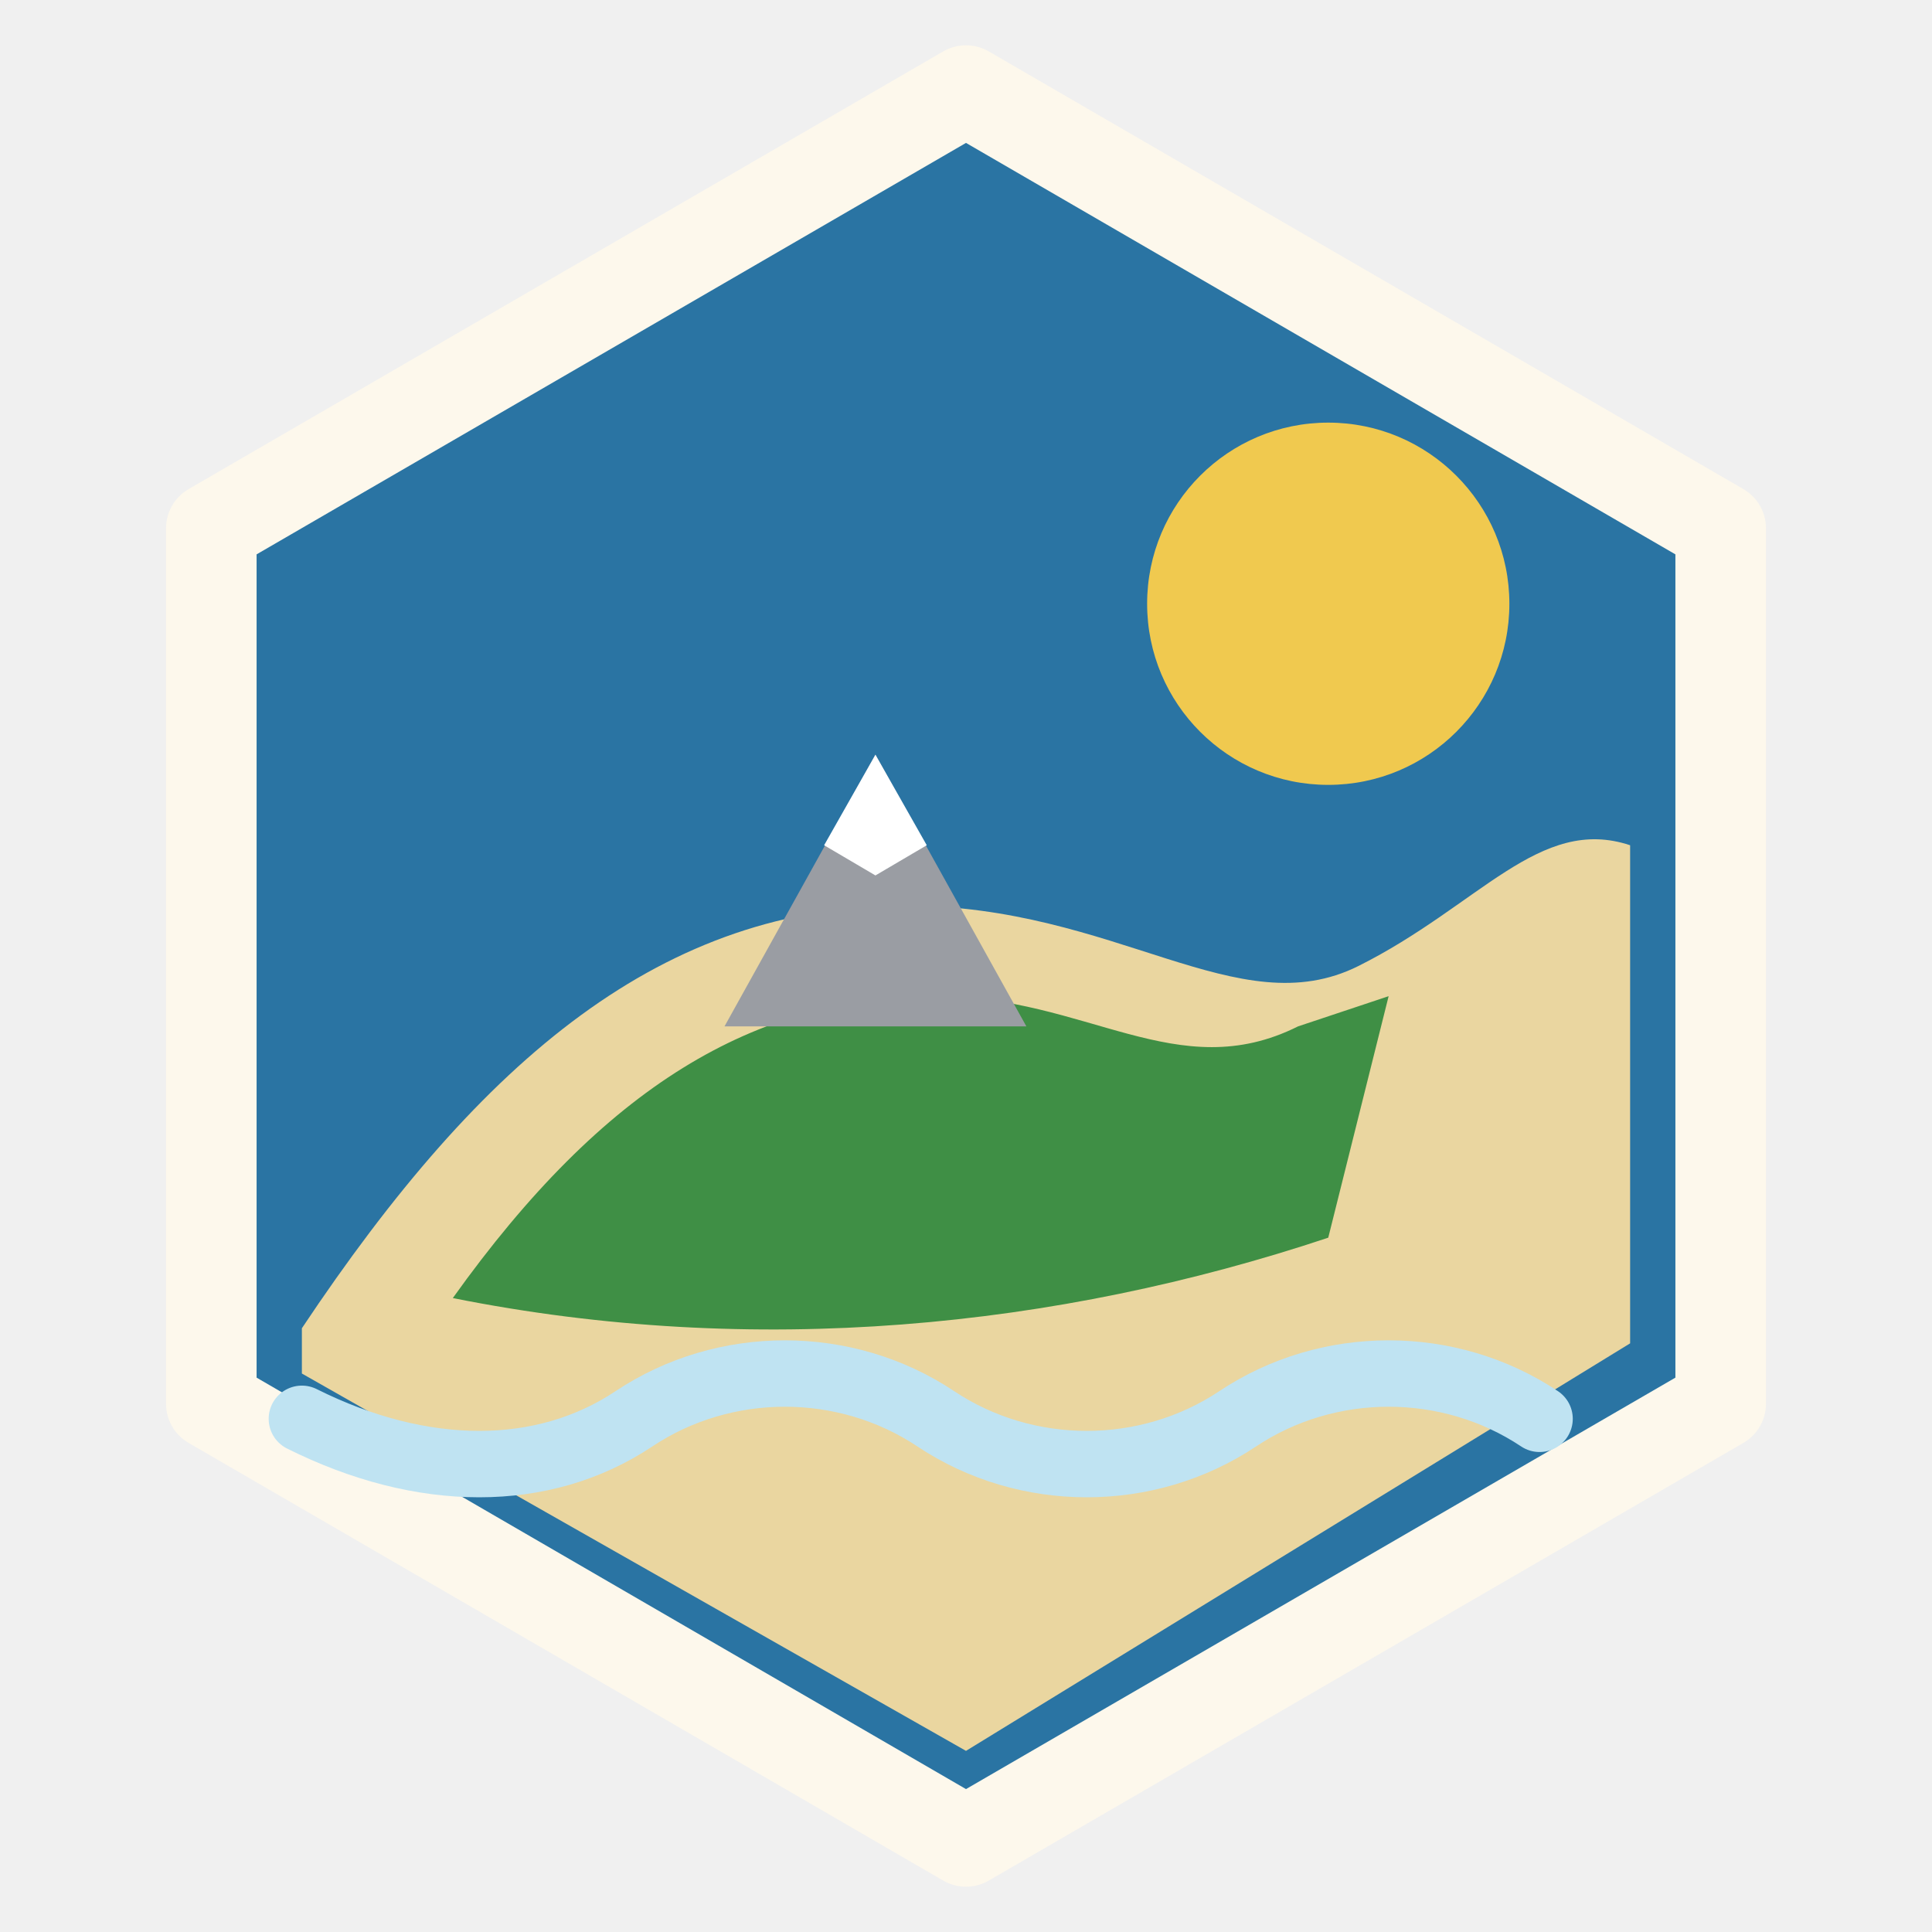
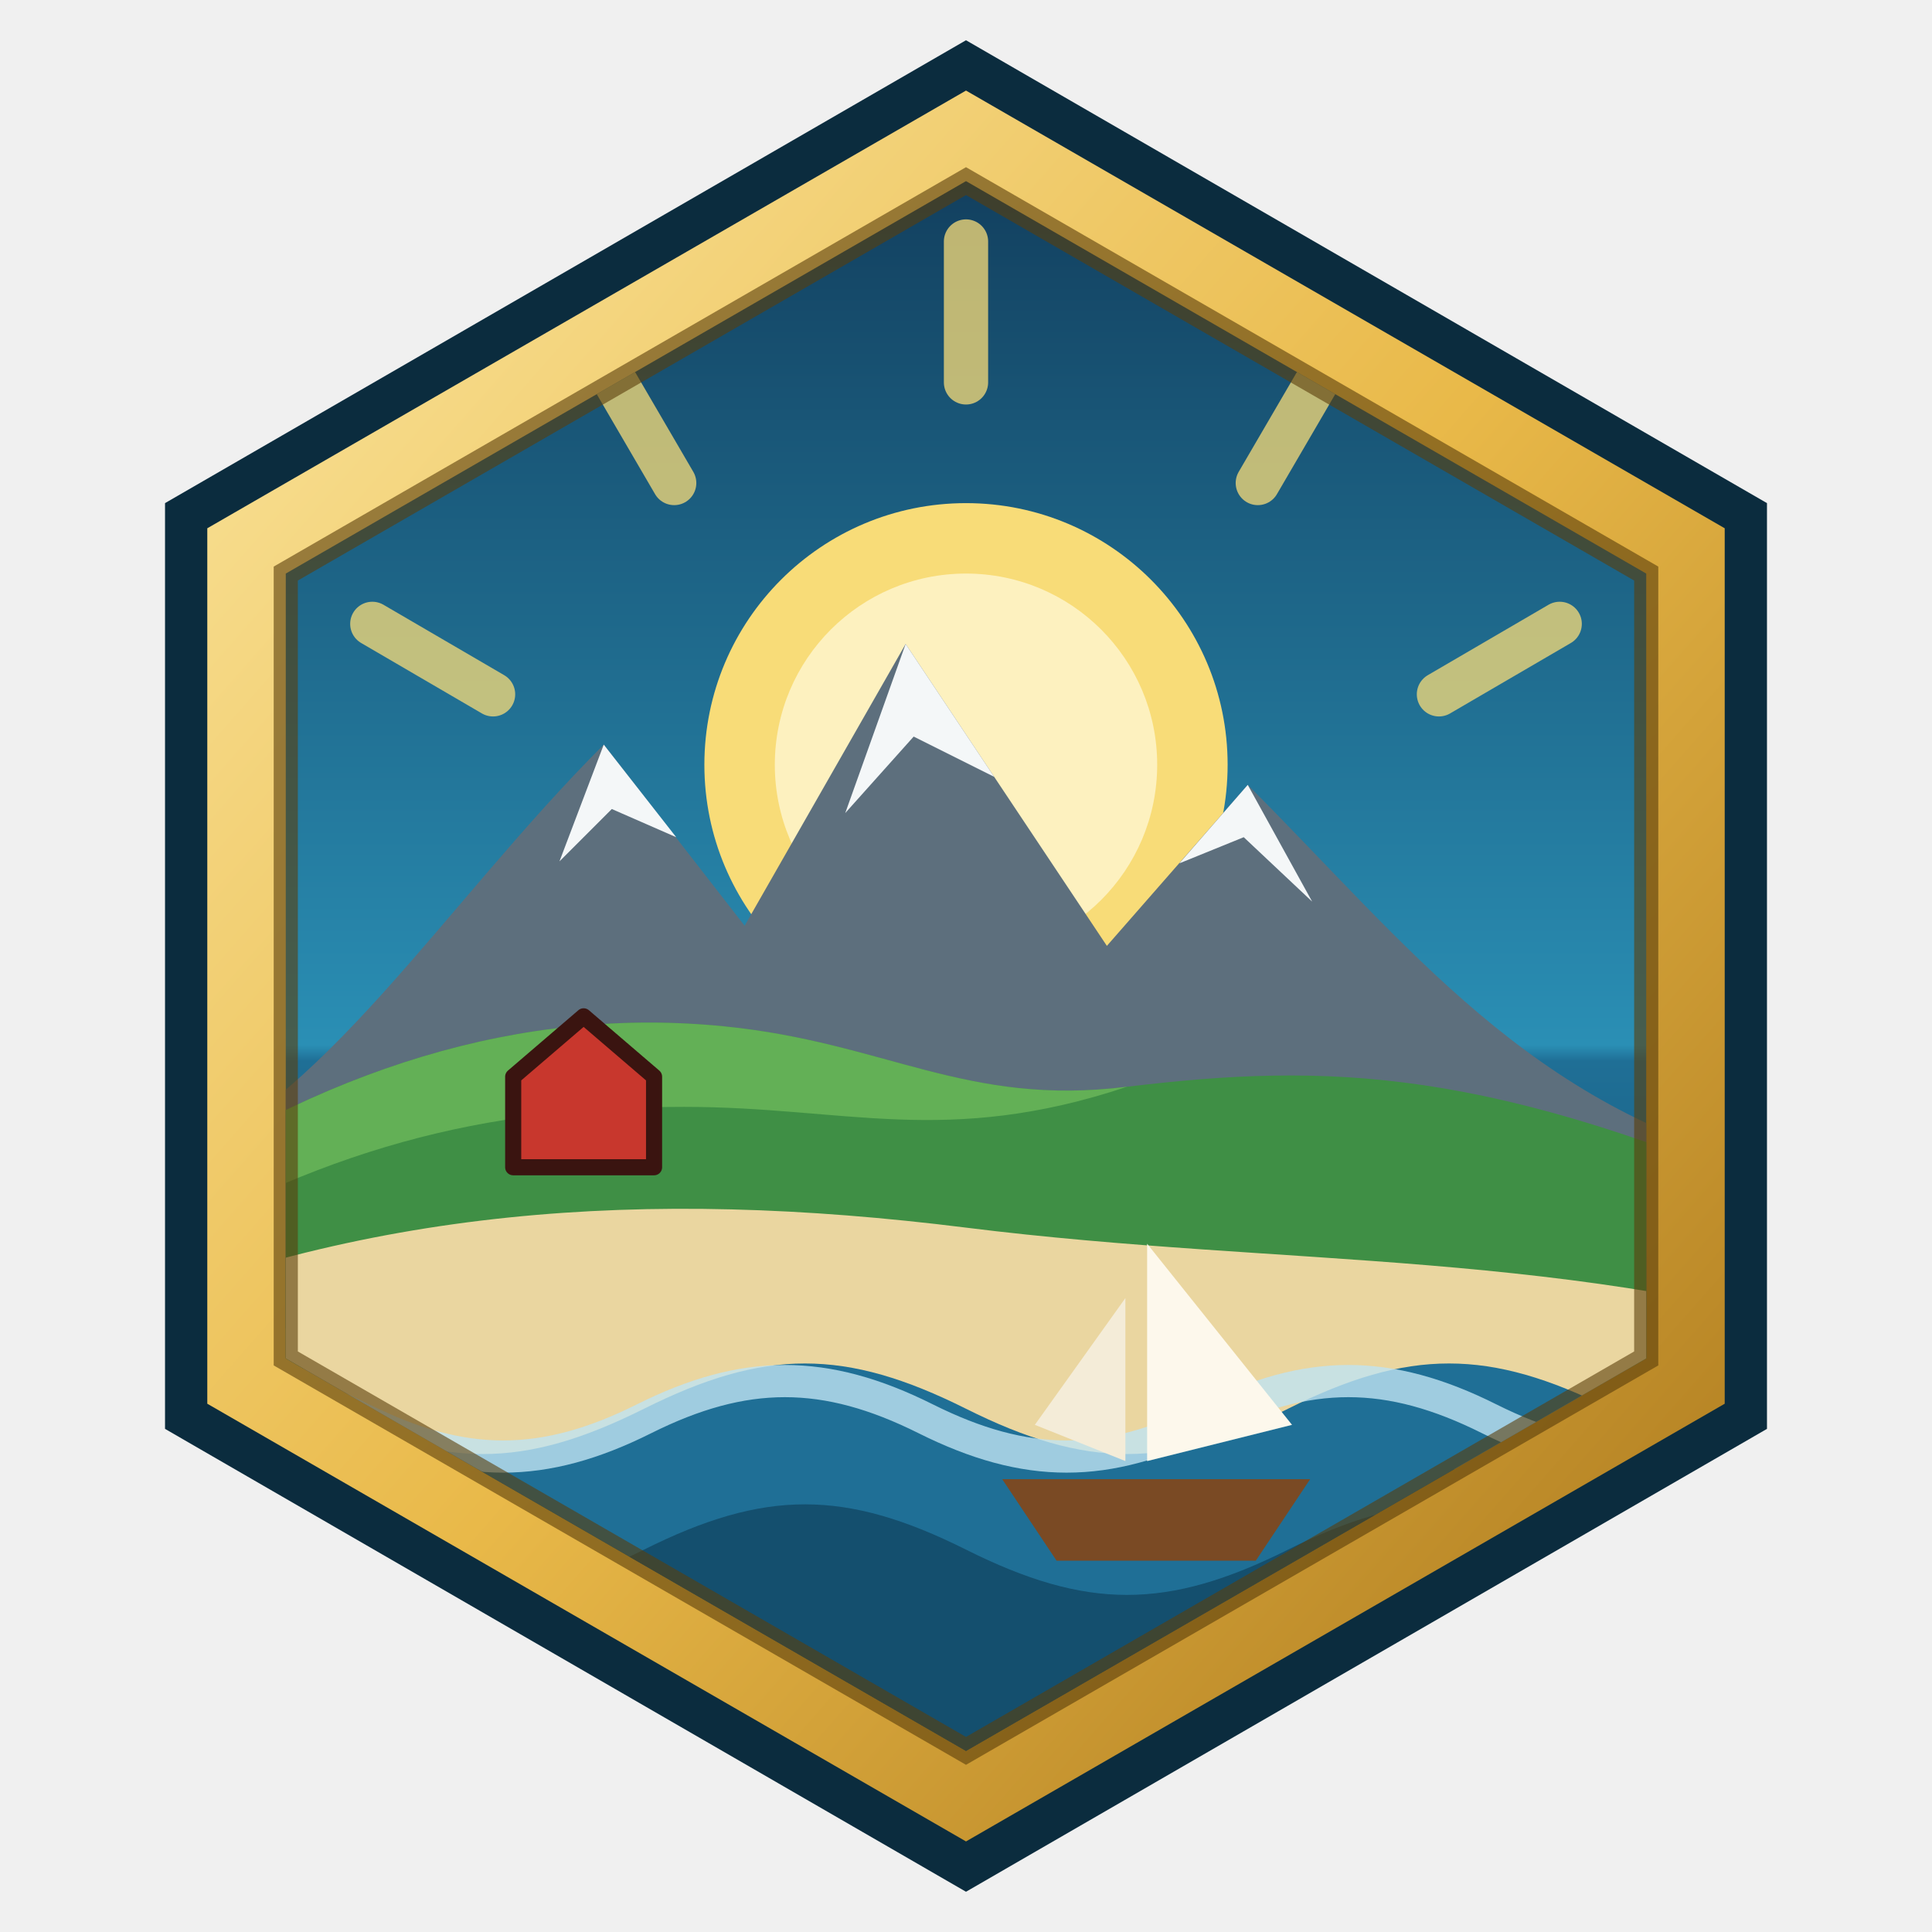
- <svg xmlns="http://www.w3.org/2000/svg" viewBox="0 0 64 64">
-   <path d="M32 3 57 17.5v29L32 61 7 46.5v-29z" fill="#2a74a3" stroke="#fdf8ec" stroke-width="3" stroke-linejoin="round" />
-   <circle cx="44" cy="20" r="6" fill="#f0c94f" />
-   <path d="M10 44c6-9 12-14 20-14 7 0 11 4 15 2 4-2 6-5 9-4v16.5L32 58 10 45.5z" fill="#ead6a0" />
-   <path d="M15 43c5-7 10-10 16-10 5 0 8 3 12 1l3-1-2 8c-9 3-19 4-29 2z" fill="#3f8f45" />
-   <path d="m24 34 5-9 5 9z" fill="#9a9da3" />
-   <path d="m27.3 28 1.7-3 1.7 3-1.7 1z" fill="#fff" />
-   <path d="M10 47c4 2 8 2 11 0s7-2 10 0 7 2 10 0 7-2 10 0" fill="none" stroke="#bfe3f2" stroke-width="2.2" stroke-linecap="round" />
+ <svg xmlns="http://www.w3.org/2000/svg" viewBox="0 0 96 96">
+   <defs>
+     <linearGradient id="sky" x1="0" y1="0" x2="0" y2="1">
+       <stop offset="0" stop-color="#123f5e" />
+       <stop offset=".55" stop-color="#2a8fb5" />
+       <stop offset=".56" stop-color="#1f6f96" />
+       <stop offset="1" stop-color="#0f3d55" />
+     </linearGradient>
+     <linearGradient id="rim" x1="0" y1="0" x2="1" y2="1">
+       <stop offset="0" stop-color="#fbe7a1" />
+       <stop offset=".5" stop-color="#e9b949" />
+       <stop offset="1" stop-color="#a8751a" />
+     </linearGradient>
+     <clipPath id="hex">
+       <path d="M48 9 81.8 28.5v39L48 87 14.2 67.500v-39z" />
+     </clipPath>
+   </defs>
+   <path d="M48 2 87.800 25v46L48 94 8.200 71V25z" fill="#0b2c3e" />
+   <path d="M48 4.500 85.700 26.250v43.500L48 91.500 10.300 69.750v-43.500z" fill="url(#rim)" />
+   <path d="M48 9 81.800 28.500v39L48 87 14.200 67.500v-39z" fill="url(#sky)" />
+   <g clip-path="url(#hex)">
+     <g stroke="#f8dc78" stroke-width="2.200" stroke-linecap="round" opacity=".75">
+       <path d="M48 12v7M30 18l3.500 6M66 18l-3.500 6M18.500 31l6 3.500M77.500 31l-6 3.500" />
+     </g>
+     <circle cx="48" cy="38" r="13" fill="#f8dc78" />
+     <circle cx="48" cy="38" r="9.500" fill="#fdf1bf" />
+     <path d="M8 58c8-3 14-13 22-21l7 9 8-14 10 15 7-8c8 8 14 16 26 19v8H8z" fill="#5d6f7d" />
+     <path d="m30 37 3.600 4.600-3.200-1.400-2.600 2.600zM45 32l4.400 6.600-4-2-3.400 3.800zM62 39l-3.400 3.900 3.200-1.300 3.400 3.200z" fill="#f4f7f8" />
+     <path d="M6 60c10-7 20-10 30-9 8 .800 12 4 20 3 10-1.200 18-1 34 6v8H6z" fill="#3f8f45" />
+     <path d="M6 60c10-7 20-10 30-9 8 .800 12 4 20 3-9 3-14 1-22 1-10 0-18 2-28 8z" fill="#6bb85a" opacity=".8" />
+     <path d="M4 66c14-6 28-7 44-5s30 1 46 6v6H4z" fill="#ead6a0" />
+     <path d="M0 70c6-3 10-3 16 0s10 3 16 0 10-3 16 0 10 3 16 0 10-3 16 0 10 3 16 0v20H0z" fill="#1f6f96" />
+     <path d="M0 77c6-3 10-3 16 0s10 3 16 0 10-3 16 0 10 3 16 0 10-3 16 0 10 3 16 0v14H0z" fill="#144f6e" />
+     <path d="M4 70.500c5-2.500 9-2.500 14 0s9 2.500 14 0 9-2.500 14 0 9 2.500 14 0 9-2.500 14 0 9 2.500 14 0" fill="none" stroke="#bfe3f2" stroke-width="1.600" stroke-linecap="round" opacity=".8" />
+     <g transform="translate(57 73.5) scale(.9)">
+       <path d="M0-1v-12l8 10z" fill="#fdf8ec" />
+       <path d="M-1.200-1v-9l-5 7z" fill="#f4ecd8" />
+       <path d="M-8 0h17l-3 4.500H-5z" fill="#7a4a24" />
+     </g>
+     <g transform="translate(29 56)">
+       <path d="M-3.500 2v-4.500L0-5.500l3.500 3V2z" fill="#c8372d" stroke="#3a1410" stroke-width=".8" stroke-linejoin="round" />
+     </g>
+   </g>
+   <path d="M48 9 81.800 28.500v39L48 87 14.200 67.500v-39z" fill="none" stroke="#5a3d0a" stroke-width="1.200" opacity=".6" />
</svg>
